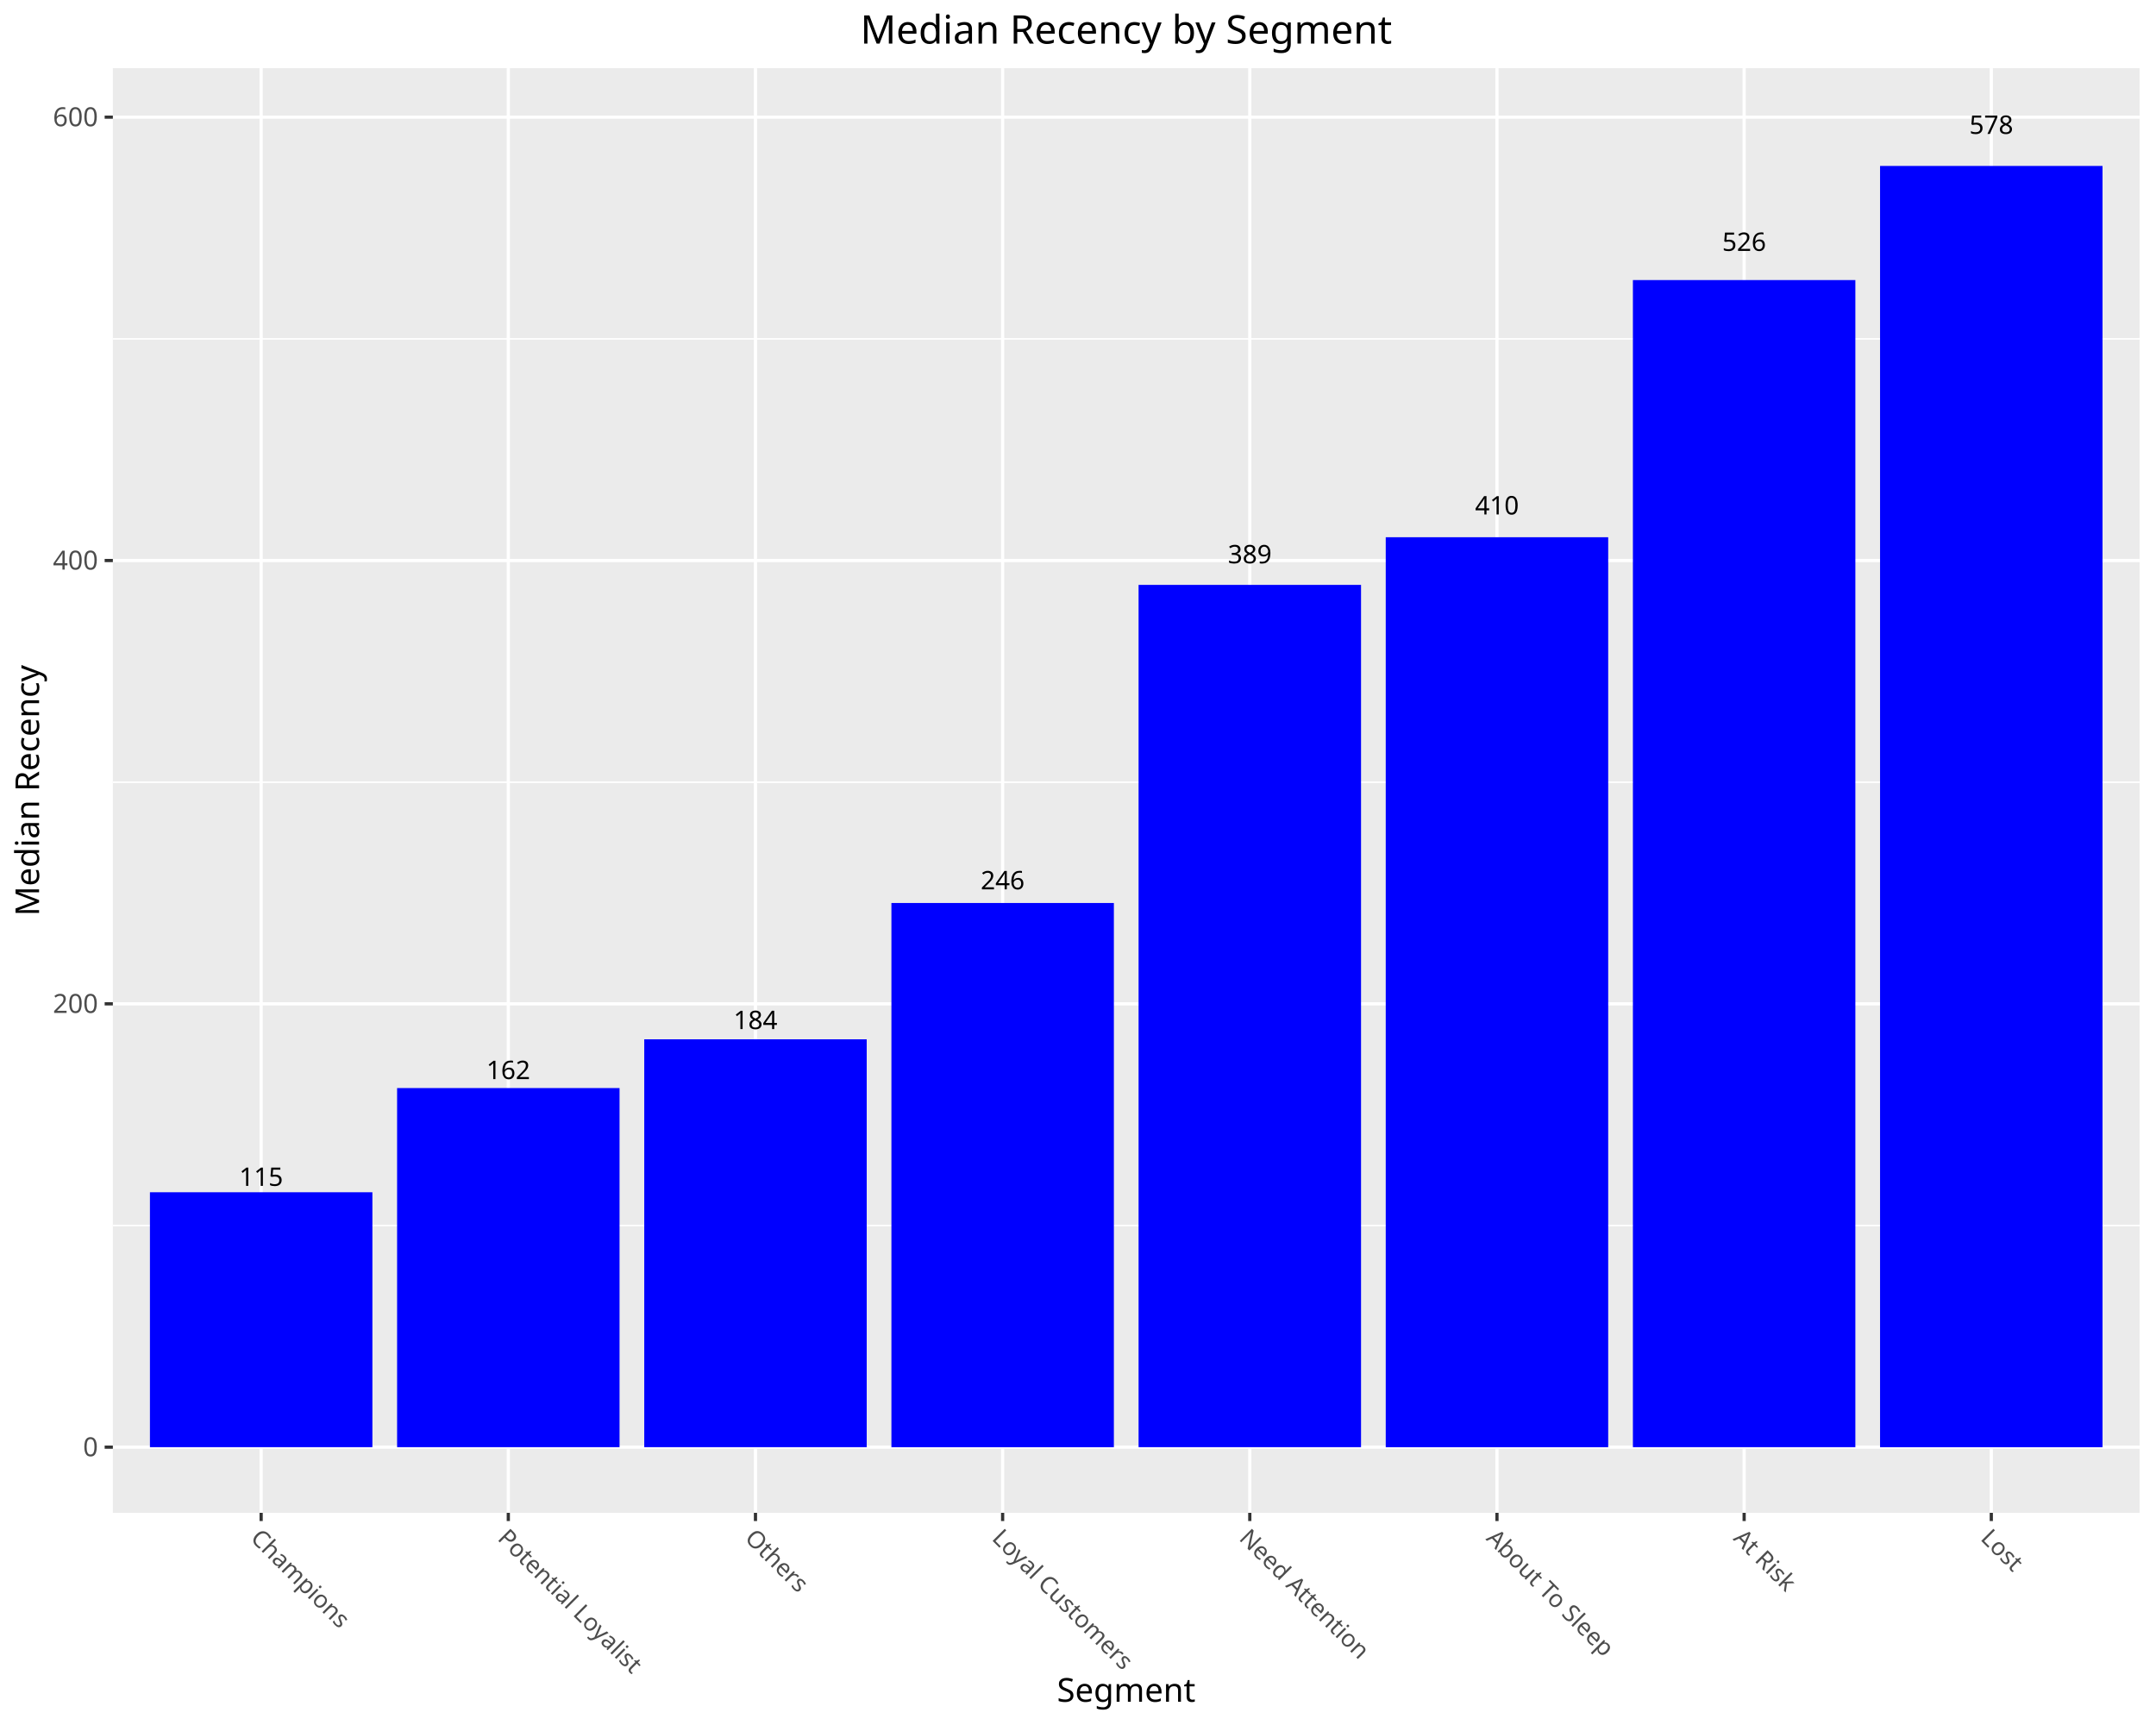
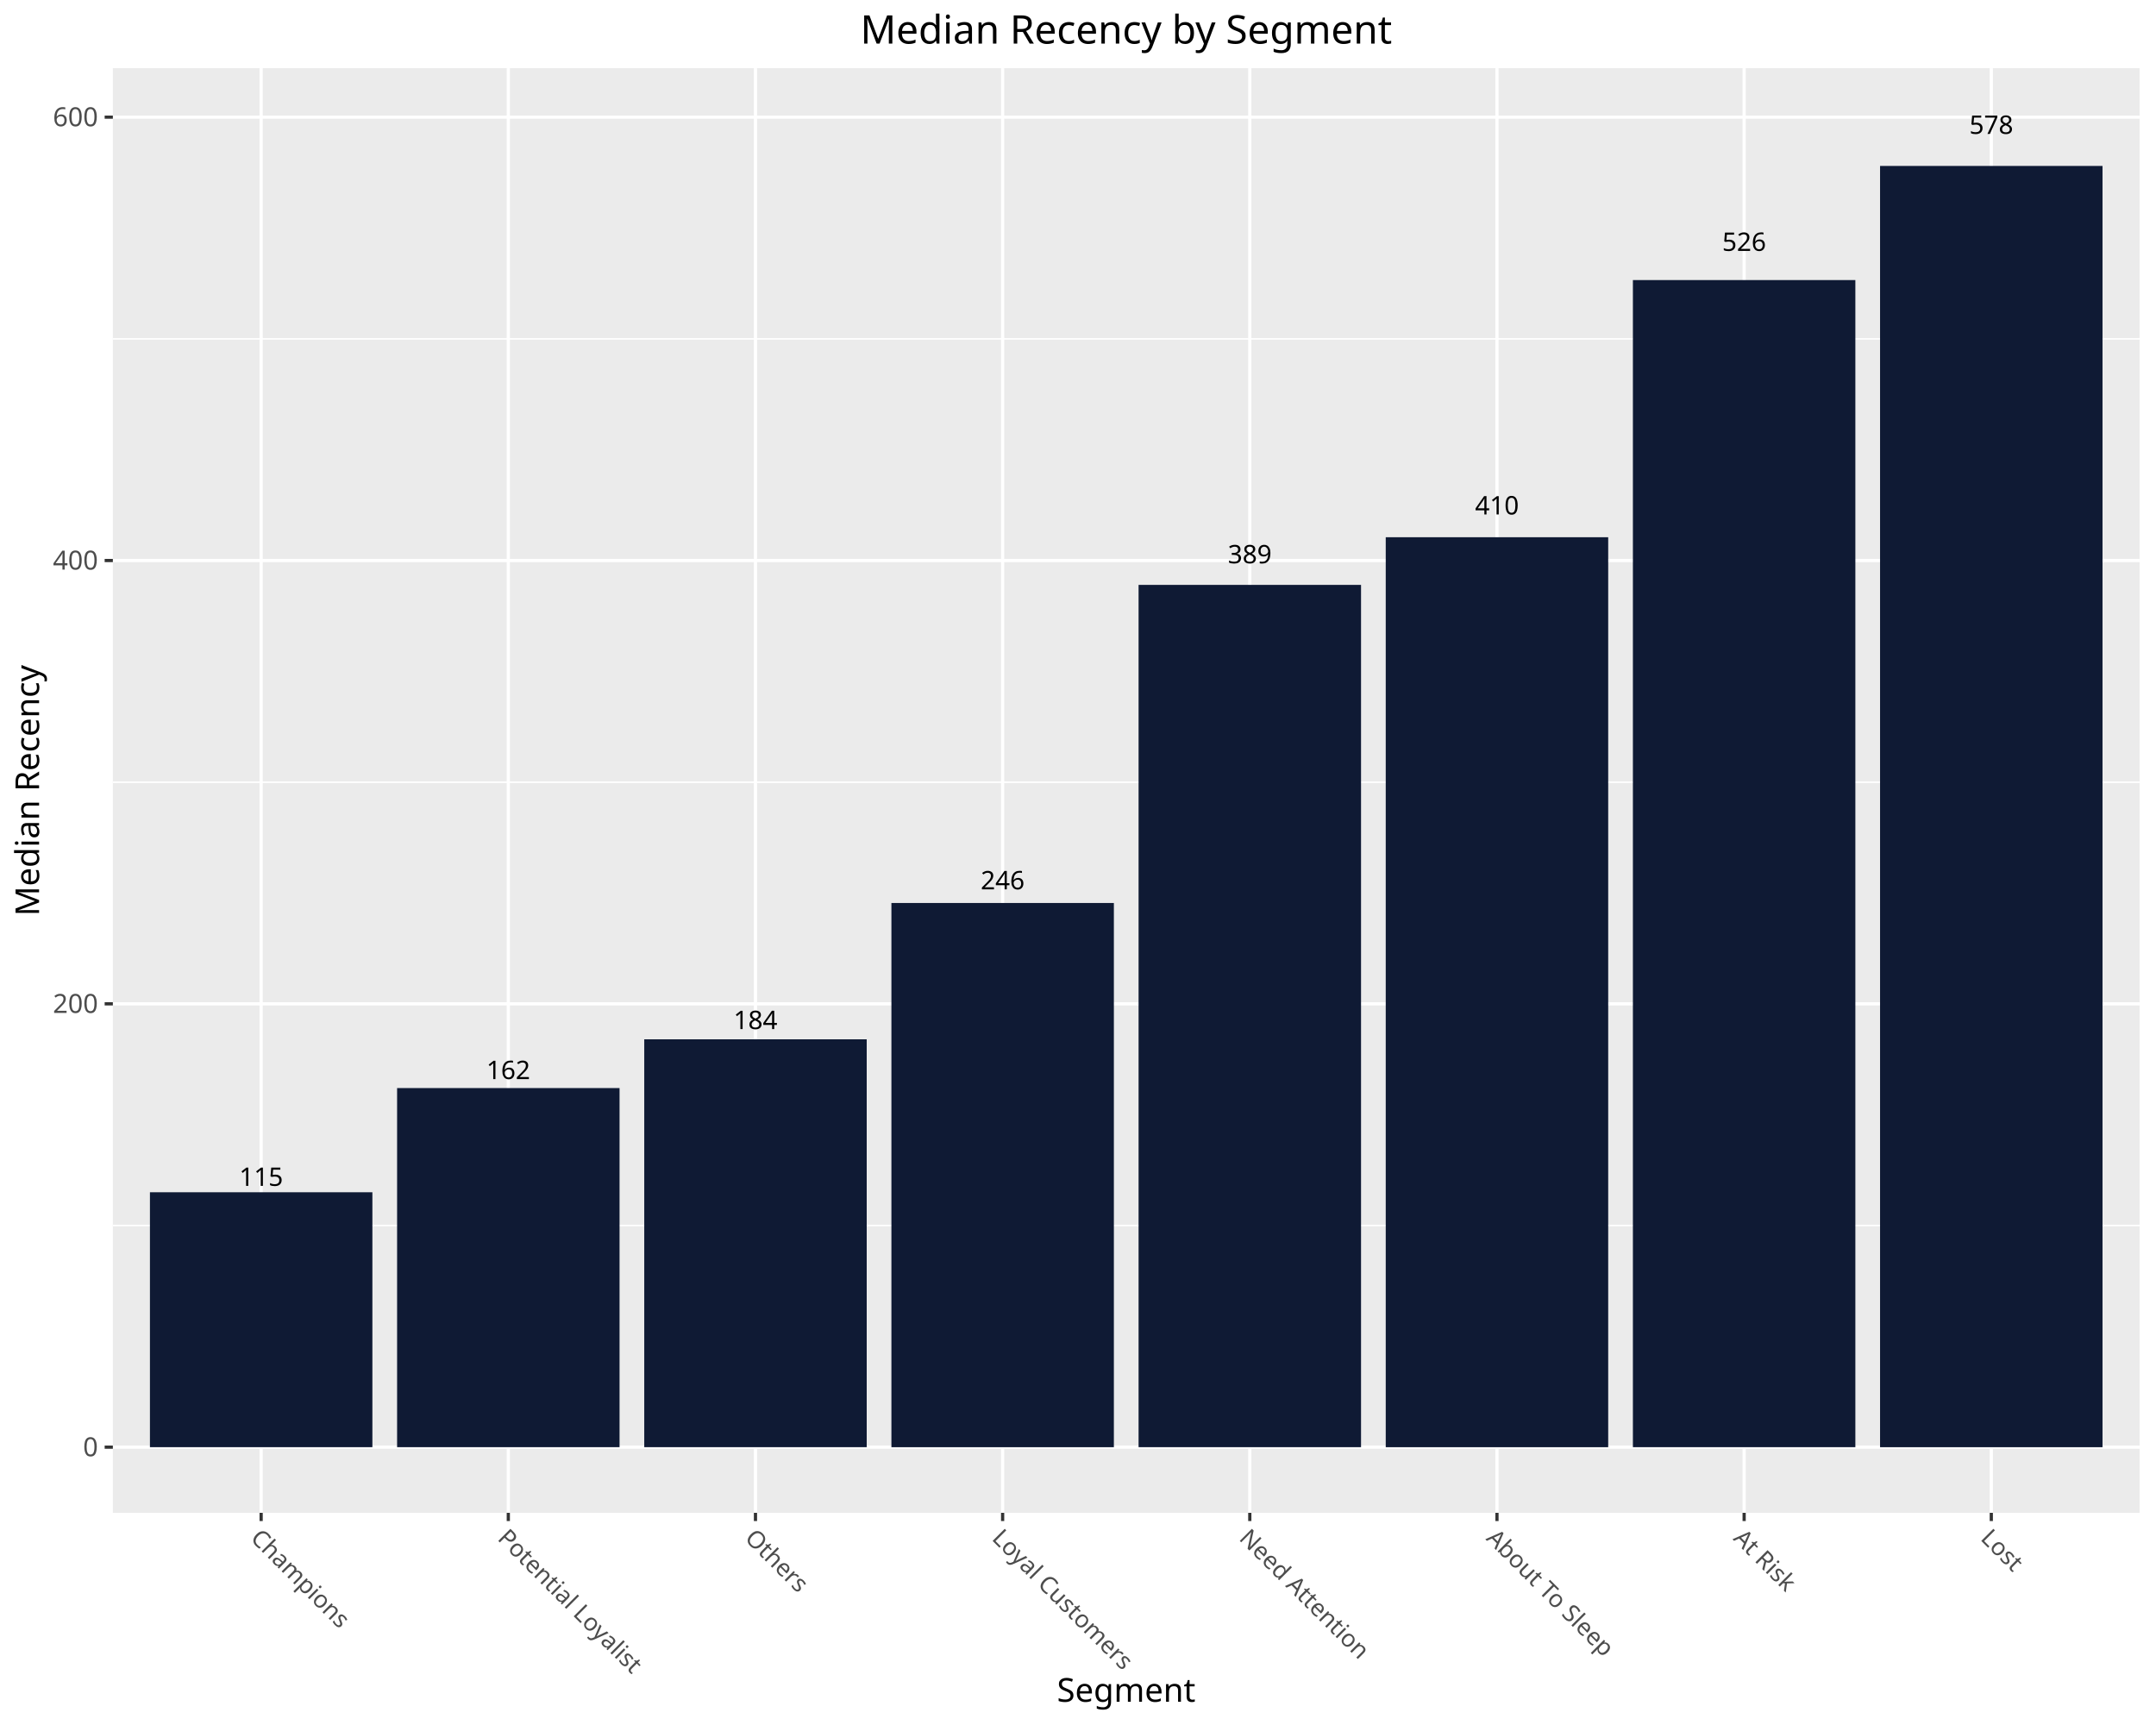
<svg xmlns="http://www.w3.org/2000/svg" class="svglite" data-engine-version="2.0" width="720.00pt" height="576.00pt" viewBox="0 0 720.00 576.00">
  <defs>
    <style type="text/css">
    .svglite line, .svglite polyline, .svglite polygon, .svglite path, .svglite rect, .svglite circle {
      fill: none;
      stroke: #000000;
      stroke-linecap: round;
      stroke-linejoin: round;
      stroke-miterlimit: 10.00;
    }
  </style>
  </defs>
  <rect width="100%" height="100%" style="stroke: none; fill: #FFFFFF;" />
  <defs>
    <clipPath id="cpMC4wMHw3MjAuMDB8MC4wMHw1NzYuMDA=">
      <rect x="0.00" y="0.00" width="720.00" height="576.00" />
    </clipPath>
  </defs>
  <g clip-path="url(#cpMC4wMHw3MjAuMDB8MC4wMHw1NzYuMDA=)">
    <rect x="0.00" y="0.00" width="720.00" height="576.00" style="stroke-width: 1.07; stroke: #FFFFFF; fill: #FFFFFF;" />
  </g>
  <defs>
    <clipPath id="cpMzcuNjl8NzE0LjUyfDIyLjc4fDUwNS4xNg==">
      <rect x="37.69" y="22.78" width="676.83" height="482.38" />
    </clipPath>
  </defs>
  <g clip-path="url(#cpMzcuNjl8NzE0LjUyfDIyLjc4fDUwNS4xNg==)">
    <rect x="37.69" y="22.78" width="676.83" height="482.38" style="stroke-width: 1.07; stroke: none; fill: #EBEBEB;" />
    <polyline points="37.69,409.21 714.52,409.21 " style="stroke-width: 0.53; stroke: #FFFFFF; stroke-linecap: butt;" />
    <polyline points="37.69,261.18 714.52,261.18 " style="stroke-width: 0.53; stroke: #FFFFFF; stroke-linecap: butt;" />
    <polyline points="37.69,113.14 714.52,113.14 " style="stroke-width: 0.53; stroke: #FFFFFF; stroke-linecap: butt;" />
    <polyline points="37.69,483.23 714.52,483.23 " style="stroke-width: 1.07; stroke: #FFFFFF; stroke-linecap: butt;" />
    <polyline points="37.69,335.20 714.52,335.20 " style="stroke-width: 1.07; stroke: #FFFFFF; stroke-linecap: butt;" />
    <polyline points="37.69,187.16 714.52,187.16 " style="stroke-width: 1.07; stroke: #FFFFFF; stroke-linecap: butt;" />
    <polyline points="37.69,39.12 714.52,39.12 " style="stroke-width: 1.07; stroke: #FFFFFF; stroke-linecap: butt;" />
    <polyline points="87.21,505.16 87.21,22.78 " style="stroke-width: 1.07; stroke: #FFFFFF; stroke-linecap: butt;" />
    <polyline points="169.75,505.16 169.75,22.78 " style="stroke-width: 1.07; stroke: #FFFFFF; stroke-linecap: butt;" />
    <polyline points="252.29,505.16 252.29,22.78 " style="stroke-width: 1.07; stroke: #FFFFFF; stroke-linecap: butt;" />
    <polyline points="334.83,505.16 334.83,22.78 " style="stroke-width: 1.07; stroke: #FFFFFF; stroke-linecap: butt;" />
    <polyline points="417.37,505.16 417.37,22.78 " style="stroke-width: 1.07; stroke: #FFFFFF; stroke-linecap: butt;" />
    <polyline points="499.92,505.16 499.92,22.78 " style="stroke-width: 1.07; stroke: #FFFFFF; stroke-linecap: butt;" />
    <polyline points="582.46,505.16 582.46,22.78 " style="stroke-width: 1.07; stroke: #FFFFFF; stroke-linecap: butt;" />
    <polyline points="665.00,505.16 665.00,22.78 " style="stroke-width: 1.07; stroke: #FFFFFF; stroke-linecap: butt;" />
-     <rect x="50.07" y="398.11" width="74.29" height="85.12" style="stroke-width: 1.07; stroke: none; stroke-linecap: butt; stroke-linejoin: miter; fill: #0000FF;" />
-     <rect x="132.61" y="363.32" width="74.29" height="119.91" style="stroke-width: 1.07; stroke: none; stroke-linecap: butt; stroke-linejoin: miter; fill: #0000FF;" />
-     <rect x="215.15" y="347.04" width="74.29" height="136.19" style="stroke-width: 1.07; stroke: none; stroke-linecap: butt; stroke-linejoin: miter; fill: #0000FF;" />
-     <rect x="297.69" y="301.52" width="74.29" height="181.72" style="stroke-width: 1.07; stroke: none; stroke-linecap: butt; stroke-linejoin: miter; fill: #0000FF;" />
-     <rect x="380.23" y="195.30" width="74.29" height="287.93" style="stroke-width: 1.07; stroke: none; stroke-linecap: butt; stroke-linejoin: miter; fill: #0000FF;" />
-     <rect x="462.77" y="179.39" width="74.29" height="303.85" style="stroke-width: 1.07; stroke: none; stroke-linecap: butt; stroke-linejoin: miter; fill: #0000FF;" />
-     <rect x="545.31" y="93.52" width="74.29" height="389.71" style="stroke-width: 1.07; stroke: none; stroke-linecap: butt; stroke-linejoin: miter; fill: #0000FF;" />
-     <rect x="627.85" y="55.41" width="74.29" height="427.83" style="stroke-width: 1.07; stroke: none; stroke-linecap: butt; stroke-linejoin: miter; fill: #0000FF;" />
+     <rect x="50.07" y="398.11" width="74.29" height="85.12" style="stroke-width: 1.07; stroke: none; stroke-linecap: butt; stroke-linejoin: miter; fill: #0F1A34;" />
+     <rect x="132.61" y="363.32" width="74.29" height="119.91" style="stroke-width: 1.07; stroke: none; stroke-linecap: butt; stroke-linejoin: miter; fill: #0F1A34;" />
+     <rect x="215.15" y="347.04" width="74.29" height="136.19" style="stroke-width: 1.07; stroke: none; stroke-linecap: butt; stroke-linejoin: miter; fill: #0F1A34;" />
+     <rect x="297.69" y="301.52" width="74.29" height="181.72" style="stroke-width: 1.07; stroke: none; stroke-linecap: butt; stroke-linejoin: miter; fill: #0F1A34;" />
+     <rect x="380.23" y="195.30" width="74.29" height="287.93" style="stroke-width: 1.07; stroke: none; stroke-linecap: butt; stroke-linejoin: miter; fill: #0F1A34;" />
+     <rect x="462.77" y="179.39" width="74.29" height="303.85" style="stroke-width: 1.07; stroke: none; stroke-linecap: butt; stroke-linejoin: miter; fill: #0F1A34;" />
+     <rect x="545.31" y="93.52" width="74.29" height="389.71" style="stroke-width: 1.07; stroke: none; stroke-linecap: butt; stroke-linejoin: miter; fill: #0F1A34;" />
+     <rect x="627.85" y="55.41" width="74.29" height="427.83" style="stroke-width: 1.07; stroke: none; stroke-linecap: butt; stroke-linejoin: miter; fill: #0F1A34;" />
    <text x="87.21" y="395.98" text-anchor="middle" style="font-size: 8.54px; font-family: sans;" textLength="14.24px" lengthAdjust="spacingAndGlyphs">115</text>
    <text x="169.75" y="360.32" text-anchor="middle" style="font-size: 8.54px; font-family: sans;" textLength="14.24px" lengthAdjust="spacingAndGlyphs">162</text>
    <text x="252.29" y="343.63" text-anchor="middle" style="font-size: 8.54px; font-family: sans;" textLength="14.24px" lengthAdjust="spacingAndGlyphs">184</text>
    <text x="334.83" y="296.97" text-anchor="middle" style="font-size: 8.54px; font-family: sans;" textLength="14.24px" lengthAdjust="spacingAndGlyphs">246</text>
    <text x="417.37" y="188.10" text-anchor="middle" style="font-size: 8.54px; font-family: sans;" textLength="14.24px" lengthAdjust="spacingAndGlyphs">389</text>
    <text x="499.92" y="171.79" text-anchor="middle" style="font-size: 8.54px; font-family: sans;" textLength="14.24px" lengthAdjust="spacingAndGlyphs">410</text>
    <text x="582.46" y="83.78" text-anchor="middle" style="font-size: 8.54px; font-family: sans;" textLength="14.24px" lengthAdjust="spacingAndGlyphs">526</text>
    <text x="665.00" y="44.71" text-anchor="middle" style="font-size: 8.54px; font-family: sans;" textLength="14.24px" lengthAdjust="spacingAndGlyphs">578</text>
  </g>
  <g clip-path="url(#cpMC4wMHw3MjAuMDB8MC4wMHw1NzYuMDA=)">
    <text x="32.76" y="486.26" text-anchor="end" style="font-size: 8.80px; fill: #4D4D4D; font-family: sans;" textLength="4.89px" lengthAdjust="spacingAndGlyphs">0</text>
    <text x="32.76" y="338.22" text-anchor="end" style="font-size: 8.80px; fill: #4D4D4D; font-family: sans;" textLength="14.68px" lengthAdjust="spacingAndGlyphs">200</text>
    <text x="32.76" y="190.19" text-anchor="end" style="font-size: 8.80px; fill: #4D4D4D; font-family: sans;" textLength="14.68px" lengthAdjust="spacingAndGlyphs">400</text>
    <text x="32.76" y="42.15" text-anchor="end" style="font-size: 8.80px; fill: #4D4D4D; font-family: sans;" textLength="14.68px" lengthAdjust="spacingAndGlyphs">600</text>
    <polyline points="34.95,483.23 37.69,483.23 " style="stroke-width: 1.07; stroke: #333333; stroke-linecap: butt;" />
    <polyline points="34.95,335.20 37.69,335.20 " style="stroke-width: 1.07; stroke: #333333; stroke-linecap: butt;" />
    <polyline points="34.95,187.16 37.69,187.16 " style="stroke-width: 1.07; stroke: #333333; stroke-linecap: butt;" />
    <polyline points="34.95,39.12 37.69,39.12 " style="stroke-width: 1.07; stroke: #333333; stroke-linecap: butt;" />
    <polyline points="87.21,507.90 87.21,505.16 " style="stroke-width: 1.07; stroke: #333333; stroke-linecap: butt;" />
    <polyline points="169.75,507.90 169.75,505.16 " style="stroke-width: 1.07; stroke: #333333; stroke-linecap: butt;" />
    <polyline points="252.29,507.90 252.29,505.16 " style="stroke-width: 1.07; stroke: #333333; stroke-linecap: butt;" />
    <polyline points="334.83,507.90 334.83,505.16 " style="stroke-width: 1.07; stroke: #333333; stroke-linecap: butt;" />
    <polyline points="417.37,507.90 417.37,505.16 " style="stroke-width: 1.07; stroke: #333333; stroke-linecap: butt;" />
    <polyline points="499.92,507.90 499.92,505.16 " style="stroke-width: 1.07; stroke: #333333; stroke-linecap: butt;" />
    <polyline points="582.46,507.90 582.46,505.16 " style="stroke-width: 1.07; stroke: #333333; stroke-linecap: butt;" />
    <polyline points="665.00,507.90 665.00,505.16 " style="stroke-width: 1.07; stroke: #333333; stroke-linecap: butt;" />
    <text transform="translate(83.32,513.98) rotate(-315)" style="font-size: 8.00px; fill: #4D4D4D; font-family: sans;" textLength="40.47px" lengthAdjust="spacingAndGlyphs">Champions</text>
    <text transform="translate(165.86,513.98) rotate(-315)" style="font-size: 8.00px; fill: #4D4D4D; font-family: sans;" textLength="60.48px" lengthAdjust="spacingAndGlyphs">Potential Loyalist</text>
    <text transform="translate(248.40,513.98) rotate(-315)" style="font-size: 8.00px; fill: #4D4D4D; font-family: sans;" textLength="24.01px" lengthAdjust="spacingAndGlyphs">Others</text>
    <text transform="translate(330.94,513.98) rotate(-315)" style="font-size: 8.00px; fill: #4D4D4D; font-family: sans;" textLength="60.04px" lengthAdjust="spacingAndGlyphs">Loyal Customers</text>
    <text transform="translate(413.48,513.98) rotate(-315)" style="font-size: 8.00px; fill: #4D4D4D; font-family: sans;" textLength="52.93px" lengthAdjust="spacingAndGlyphs">Need Attention</text>
    <text transform="translate(496.02,513.98) rotate(-315)" style="font-size: 8.00px; fill: #4D4D4D; font-family: sans;" textLength="55.15px" lengthAdjust="spacingAndGlyphs">About To Sleep</text>
    <text transform="translate(578.56,513.98) rotate(-315)" style="font-size: 8.00px; fill: #4D4D4D; font-family: sans;" textLength="25.34px" lengthAdjust="spacingAndGlyphs">At Risk</text>
    <text transform="translate(661.10,513.98) rotate(-315)" style="font-size: 8.00px; fill: #4D4D4D; font-family: sans;" textLength="15.12px" lengthAdjust="spacingAndGlyphs">Lost</text>
    <text x="376.10" y="568.24" text-anchor="middle" style="font-size: 11.00px; font-family: sans;" textLength="44.04px" lengthAdjust="spacingAndGlyphs">Segment</text>
    <text transform="translate(13.05,263.97) rotate(-90)" text-anchor="middle" style="font-size: 11.00px; font-family: sans;" textLength="81.95px" lengthAdjust="spacingAndGlyphs">Median Recency</text>
    <text x="376.10" y="14.56" text-anchor="middle" style="font-size: 13.20px; font-family: sans;" textLength="176.13px" lengthAdjust="spacingAndGlyphs">Median Recency  by Segment</text>
  </g>
</svg>
